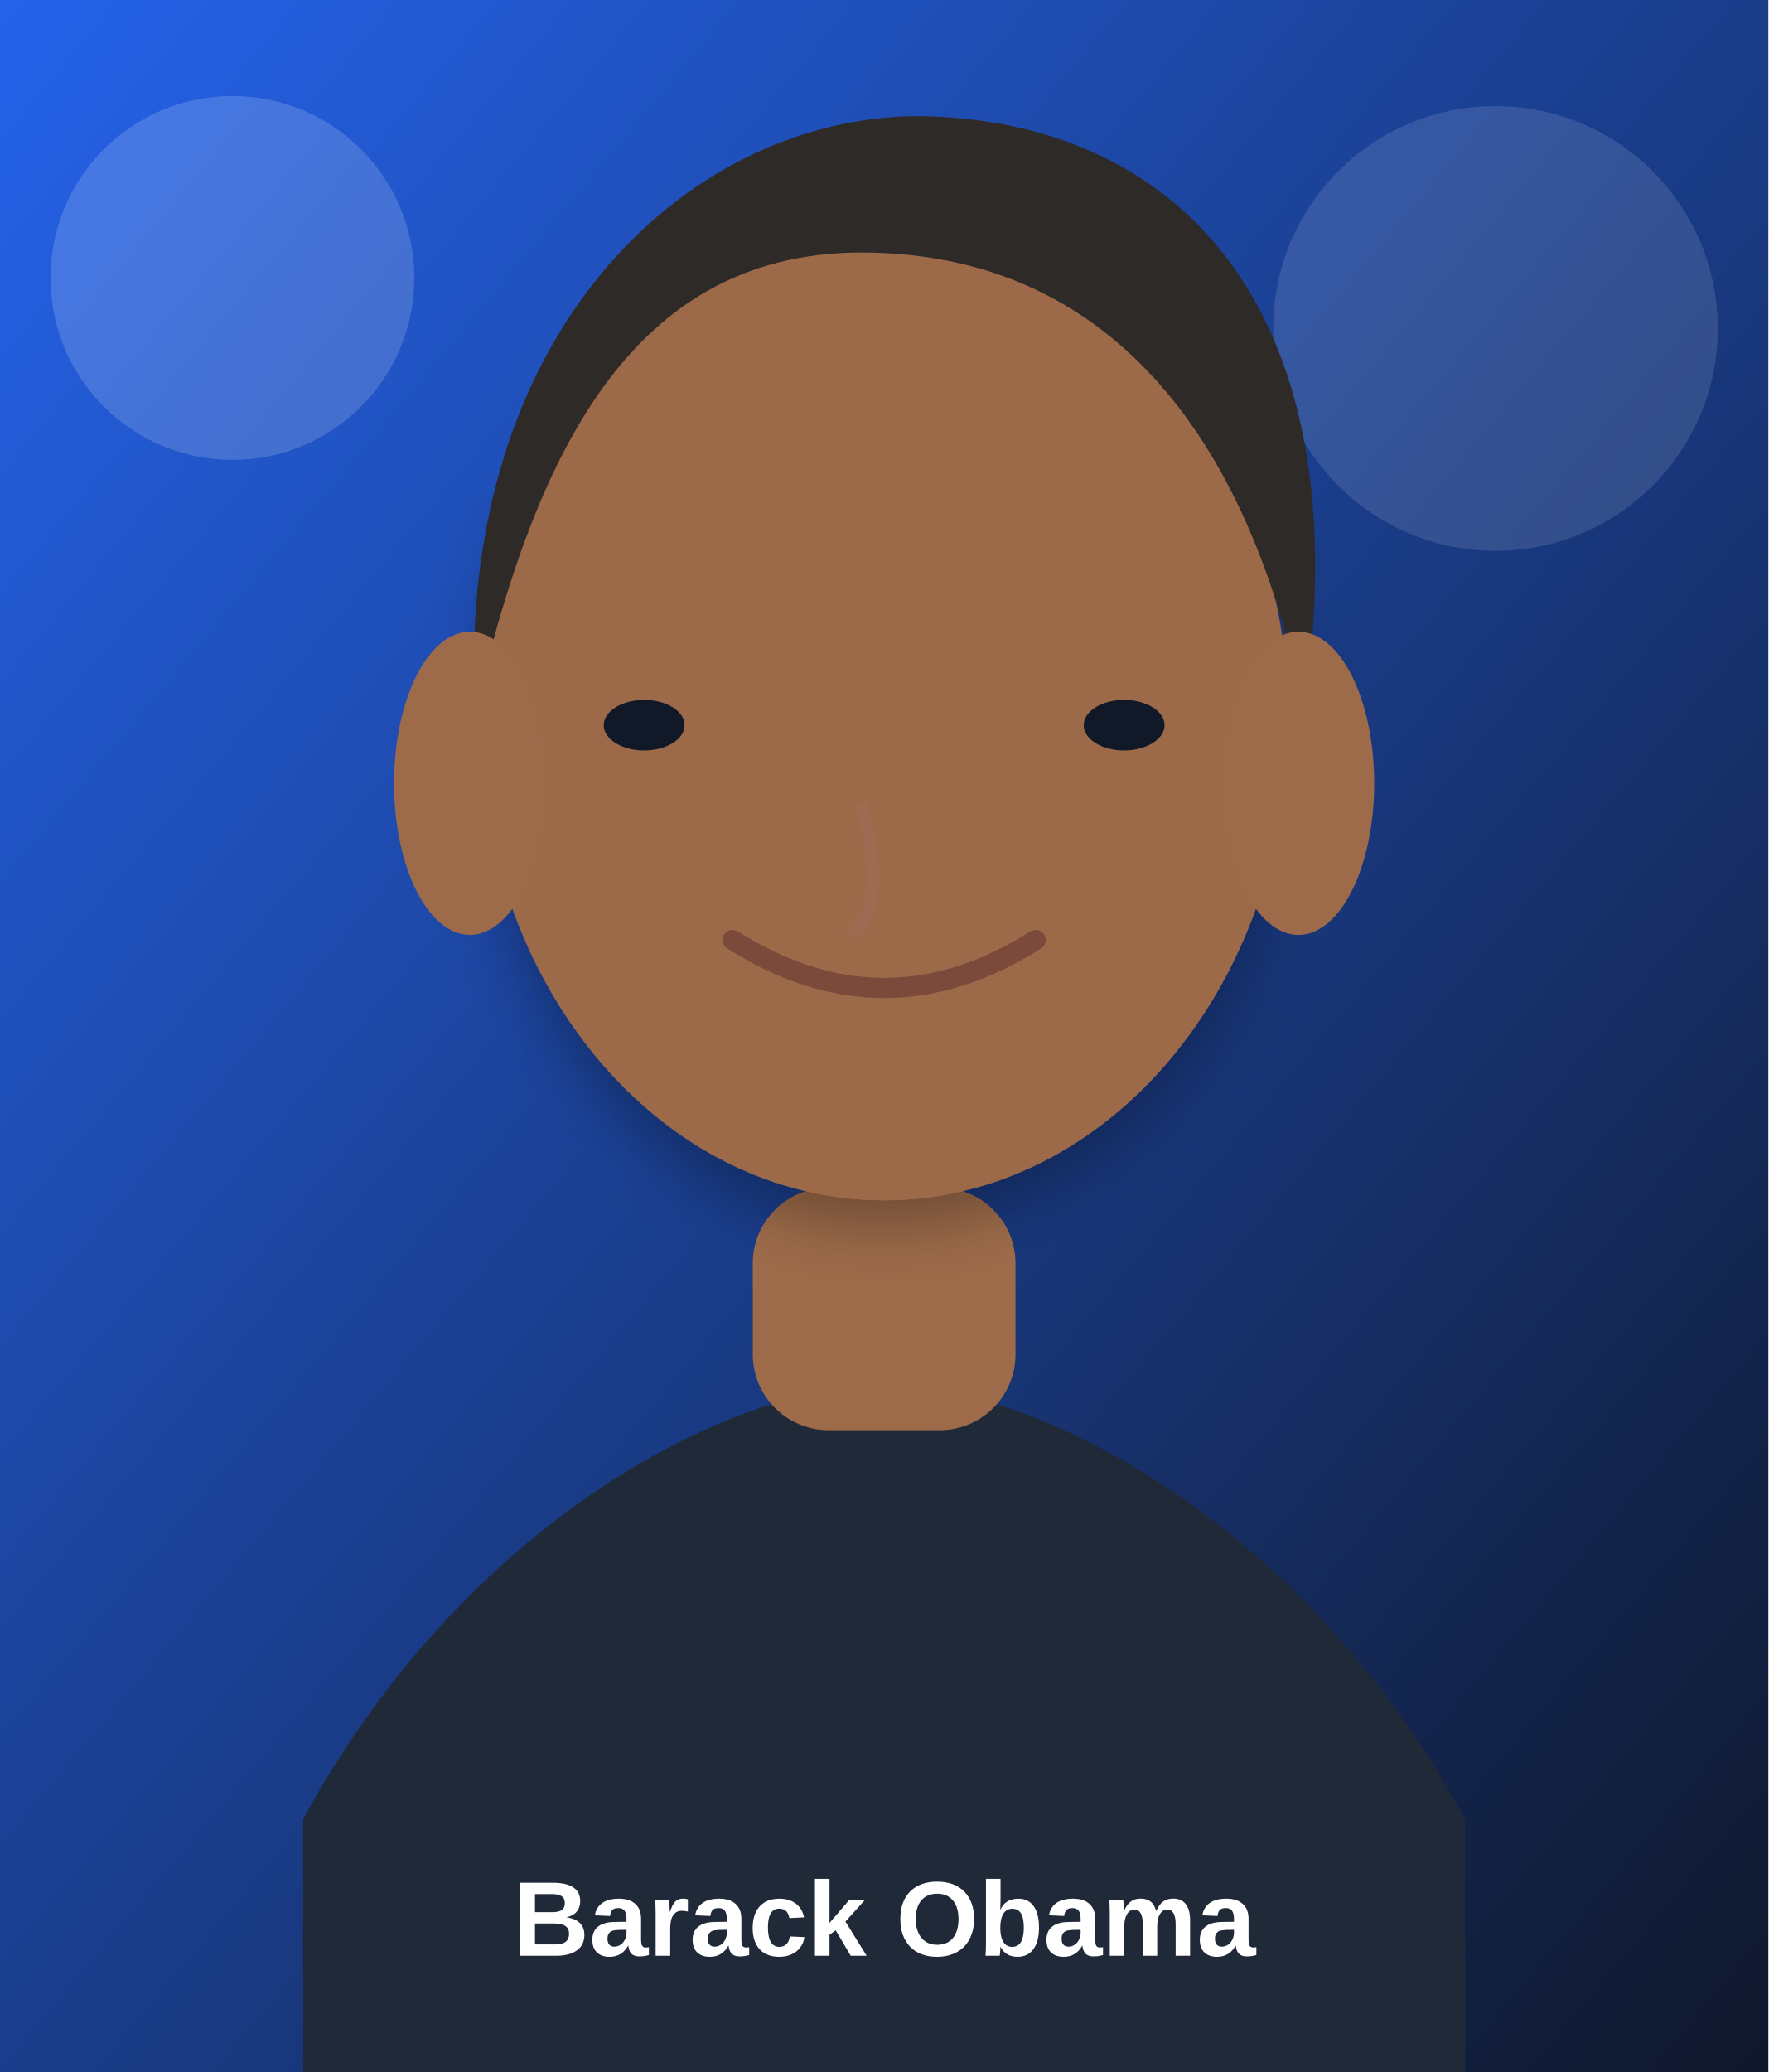
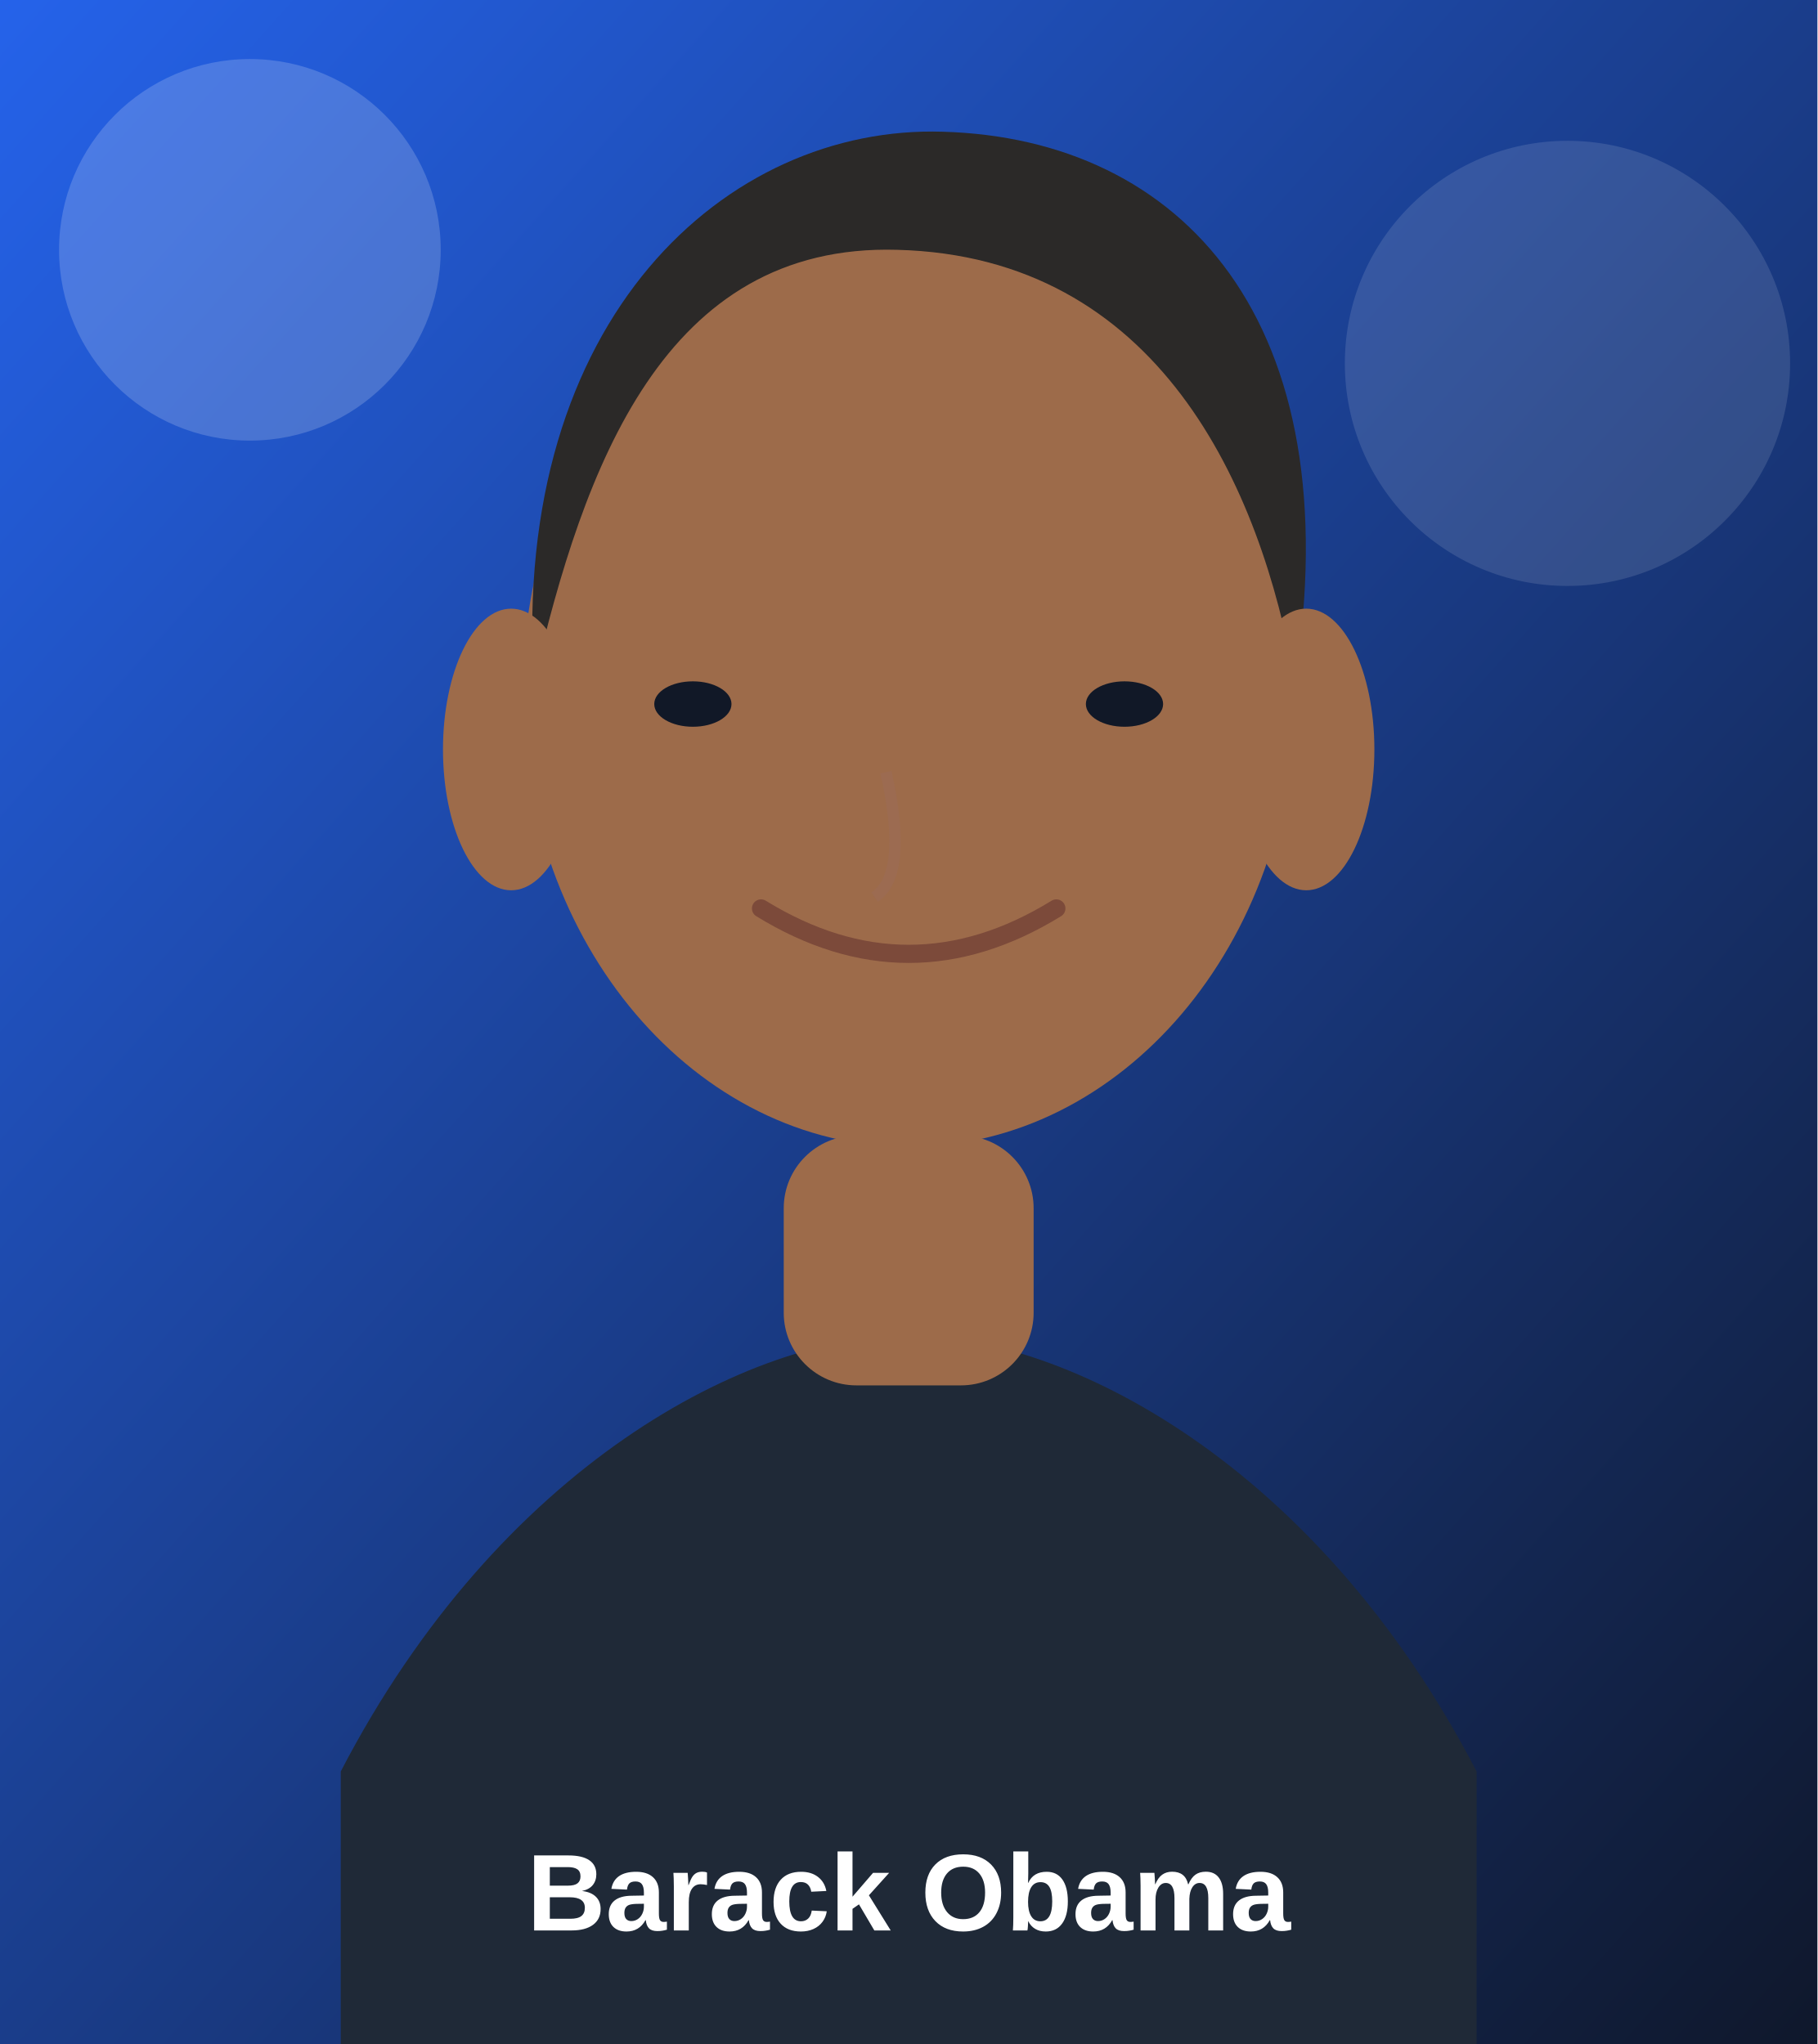
- <svg xmlns="http://www.w3.org/2000/svg" width="700" height="820" viewBox="0 0 700 820">
+ <svg xmlns="http://www.w3.org/2000/svg" width="800" height="900" viewBox="0 0 800 900">
  <defs>
-     <linearGradient id="g" x1="0" y1="0" x2="1" y2="1">
+     <linearGradient id="bg" x1="0" y1="0" x2="1" y2="1">
      <stop offset="0%" stop-color="#2563eb" />
      <stop offset="100%" stop-color="#0f172a" />
    </linearGradient>
-     <filter id="sh" x="-20%" y="-20%" width="140%" height="140%">
-       <feDropShadow dx="0" dy="10" stdDeviation="12" flood-opacity="0.30" />
-     </filter>
  </defs>
-   <rect width="700" height="820" fill="url(#g)" />
-   <circle cx="92" cy="110" r="72" fill="#ffffff" opacity="0.16" />
-   <circle cx="592" cy="130" r="88" fill="#ffffff" opacity="0.12" />
-   <path d="M120 720 C184 602 290 548 350 548 C410 548 516 602 580 720 L580 820 L120 820 Z" fill="#1f2937" />
-   <rect x="298" y="470" width="104" height="96" rx="30" fill="#9d6b4a" />
-   <ellipse cx="350" cy="285" rx="160" ry="190" fill="#9d6b4a" filter="url(#sh)" />
-   <path d="M188 282 C180 128 276 44 367 46 C468 49 540 124 516 282 C501 201 457 103 346 100 C248 97 211 184 188 282 Z" fill="#2e2a28" />
-   <ellipse cx="255" cy="287" rx="16" ry="10" fill="#111827" />
-   <ellipse cx="445" cy="287" rx="16" ry="10" fill="#111827" />
-   <path d="M290 372 Q350 410 410 372" fill="none" stroke="#7c4a3a" stroke-width="8" stroke-linecap="round" />
-   <path d="M341 318 Q352 360 336 370" fill="none" stroke="#9a6b57" stroke-width="5" opacity="0.55" />
-   <ellipse cx="186" cy="310" rx="30" ry="60" fill="#9d6b4a" />
-   <ellipse cx="514" cy="310" rx="30" ry="60" fill="#9d6b4a" />
-   <text x="350" y="774" font-size="42" font-family="Arial, Helvetica, sans-serif" text-anchor="middle" fill="#ffffff" font-weight="700">Barack Obama</text>
+   <rect width="800" height="900" fill="url(#bg)" />
+   <circle cx="110" cy="110" r="84" fill="#ffffff" opacity="0.18" />
+   <circle cx="690" cy="160" r="98" fill="#ffffff" opacity="0.12" />
+   <path d="M150 780 C220 645 330 588 400 588 C470 588 580 645 650 780 L650 900 L150 900 Z" fill="#1f2937" />
+   <rect x="345" y="500" width="110" height="110" rx="32" fill="#9d6b4a" />
+   <ellipse cx="400" cy="305" rx="170" ry="200" fill="#9d6b4a" />
+   <path d="M235 300 C225 140 320 55 415 58 C520 61 595 141 570 300 C555 214 510 113 395 110 C292 107 257 206 235 300 Z" fill="#2b2928" />
+   <ellipse cx="305" cy="310" rx="17" ry="10" fill="#111827" />
+   <ellipse cx="495" cy="310" rx="17" ry="10" fill="#111827" />
+   <path d="M335 400 Q400 440 465 400" fill="none" stroke="#7c4a3a" stroke-width="8" stroke-linecap="round" />
+   <path d="M390 340 Q400 385 385 395" fill="none" stroke="#9a6b57" stroke-width="5" opacity="0.55" />
+   <ellipse cx="225" cy="330" rx="30" ry="62" fill="#9d6b4a" />
+   <ellipse cx="575" cy="330" rx="30" ry="62" fill="#9d6b4a" />
+   <text x="400" y="850" font-size="48" font-family="Arial, Helvetica, sans-serif" text-anchor="middle" fill="#ffffff" font-weight="700">Barack Obama</text>
</svg>
